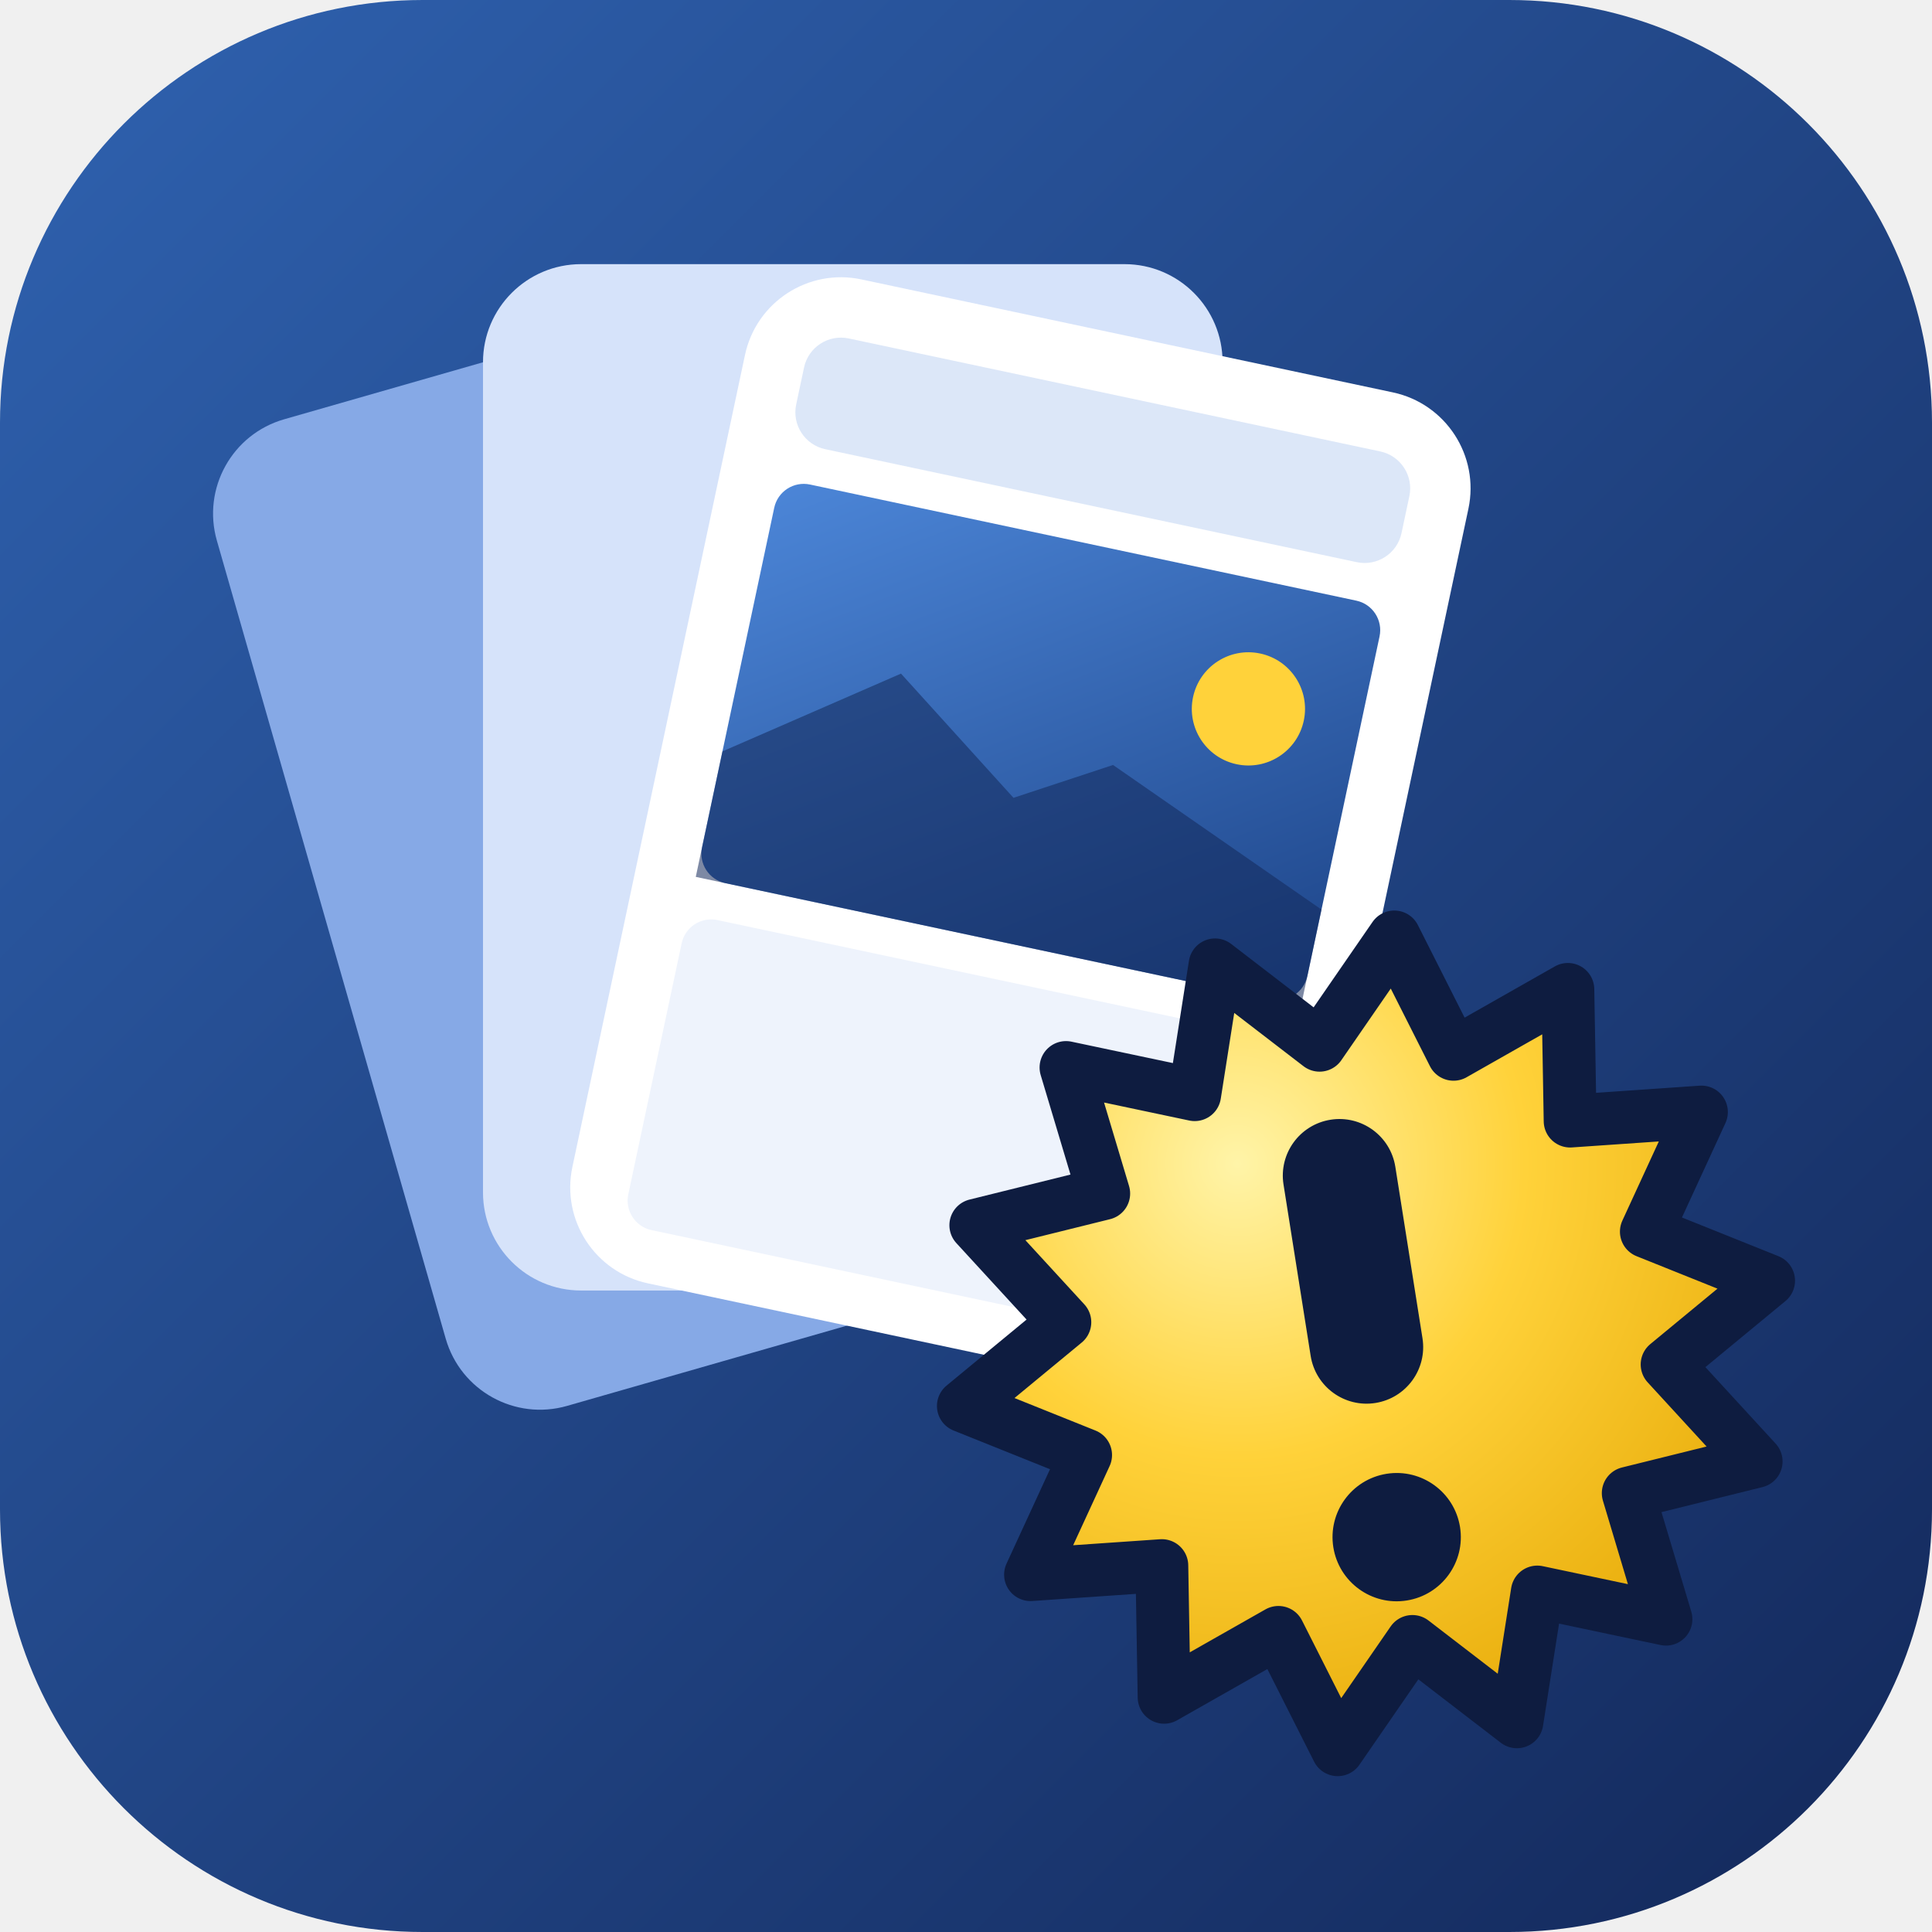
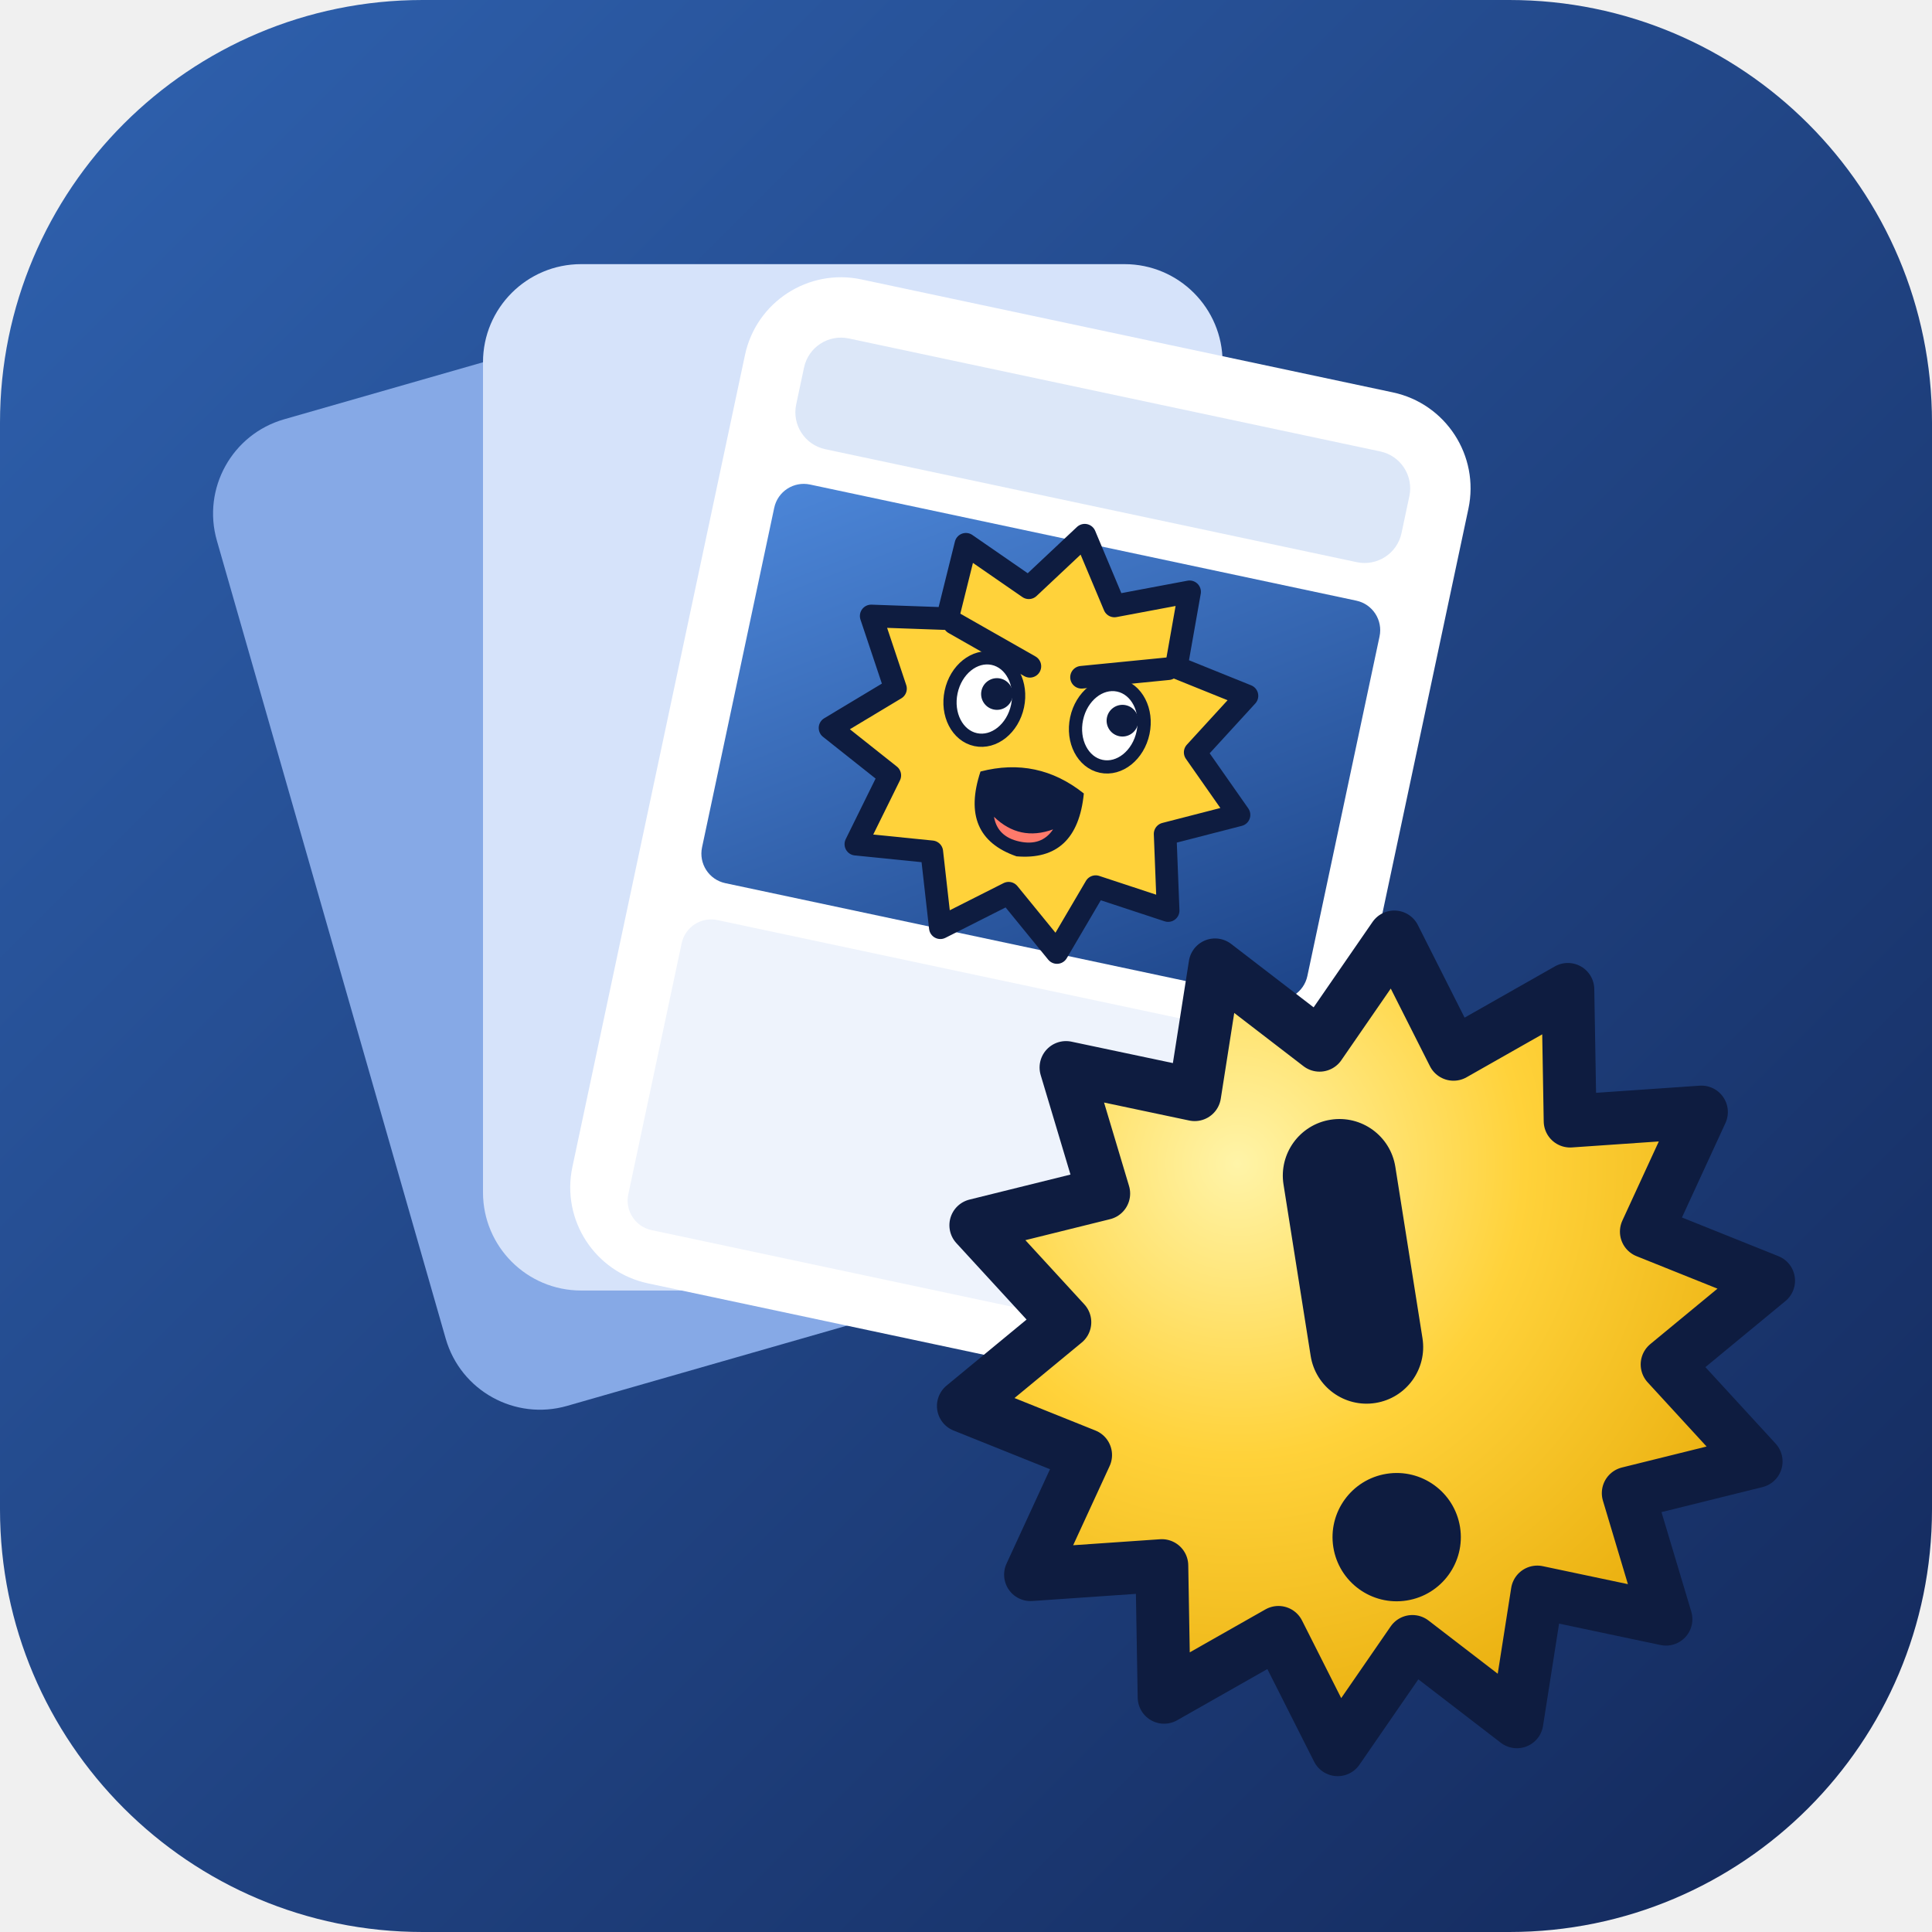
<svg xmlns="http://www.w3.org/2000/svg" viewBox="0 0 512 512">
  <defs>
    <linearGradient id="bg" x1="0" y1="0" x2="1" y2="1">
      <stop offset="0" stop-color="#2f62b0" />
      <stop offset="1" stop-color="#13285a" />
    </linearGradient>
    <radialGradient id="orb" cx=".34" cy=".28" r=".85">
      <stop offset="0" stop-color="#fff4a8" />
      <stop offset=".42" stop-color="#ffd23a" />
      <stop offset="1" stop-color="#e3a400" />
    </radialGradient>
    <linearGradient id="art" x1="0" y1="0" x2="1" y2="1">
      <stop offset="0" stop-color="#4c86d8" />
      <stop offset="1" stop-color="#1d4488" />
    </linearGradient>
  </defs>
  <rect width="512" height="512" rx="112" fill="url(#bg)" />
  <rect x="84" y="86" width="196" height="272" rx="26" transform="rotate(-16 182 222)" fill="#86a9e6" />
  <rect x="128" y="70" width="196" height="272" rx="26" fill="#d6e3fa" />
  <g transform="rotate(12 270 224)">
    <rect x="172" y="86" width="196" height="272" rx="26" fill="#ffffff" />
    <rect x="188" y="102" width="164" height="30" rx="10" fill="#dce7f8" />
    <rect x="188" y="142" width="164" height="108" rx="8" fill="url(#art)" />
-     <circle cx="322" cy="176" r="15" fill="#ffd23a" />
-     <path d="M188 250v-34l42-30 36 26 24-14 62 26v26z" fill="#13285a" opacity=".55" />
+     <polygon points="270.0,140.0 281.6,156.7 300.3,148.9 301.0,169.2 320.9,172.7 310.6,190.2 325.4,204.0 307.3,213.0 312.3,232.7 292.2,230.5 285.8,249.7 270.0,237.0 254.2,249.7 247.8,230.5 227.7,232.7 232.7,213.0 214.6,204.0 229.4,190.2 219.1,172.7 239.0,169.2 239.7,148.9 258.4,156.7" fill="#ffd23a" stroke="#0e1c40" stroke-width="6" stroke-linejoin="round" />
+     <ellipse cx="253" cy="188" rx="9" ry="11" fill="#fff" stroke="#0e1c40" stroke-width="3.5" />
+     <ellipse cx="287" cy="188" rx="9" ry="11" fill="#fff" stroke="#0e1c40" stroke-width="3.5" />
+     <circle cx="256" cy="186" r="4.2" fill="#0e1c40" />
+     <circle cx="290" cy="186" r="4.2" fill="#0e1c40" />
+     <path d="M241 170l22 7M299 170l-22 7" stroke="#0e1c40" stroke-width="6" stroke-linecap="round" />
+     <path d="M256 207q14 -7 28 0 2 18 -14 20 -16 -2 -14 -20z" fill="#0e1c40" />
+     <path d="M262 218q8 5 16 0 -2 5 -8 5 -6 0 -8 -5z" fill="#ff7a6b" />
    <rect x="188" y="260" width="164" height="84" rx="8" fill="#eef3fc" />
  </g>
  <polygon points="369.5,248.3 385.2,279.4 415.5,262.2 416.1,297.1 450.9,294.7 436.3,326.4 468.7,339.4 441.8,361.6 465.4,387.3 431.5,395.7 441.5,429.1 407.4,421.9 402.0,456.3 374.3,435.0 354.5,463.7 338.8,432.6 308.5,449.8 307.9,414.9 273.1,417.3 287.7,385.6 255.3,372.6 282.2,350.4 258.6,324.7 292.5,316.3 282.5,282.9 316.6,290.1 322.0,255.7 349.7,277.0" fill="url(#orb)" stroke="#0e1c40" stroke-width="14" stroke-linejoin="round" />
  <g transform="rotate(-9 362 356)">
    <rect x="347" y="296" width="30" height="76" rx="15" fill="#0e1c40" />
    <circle cx="362" cy="408" r="17" fill="#0e1c40" />
  </g>
</svg>
